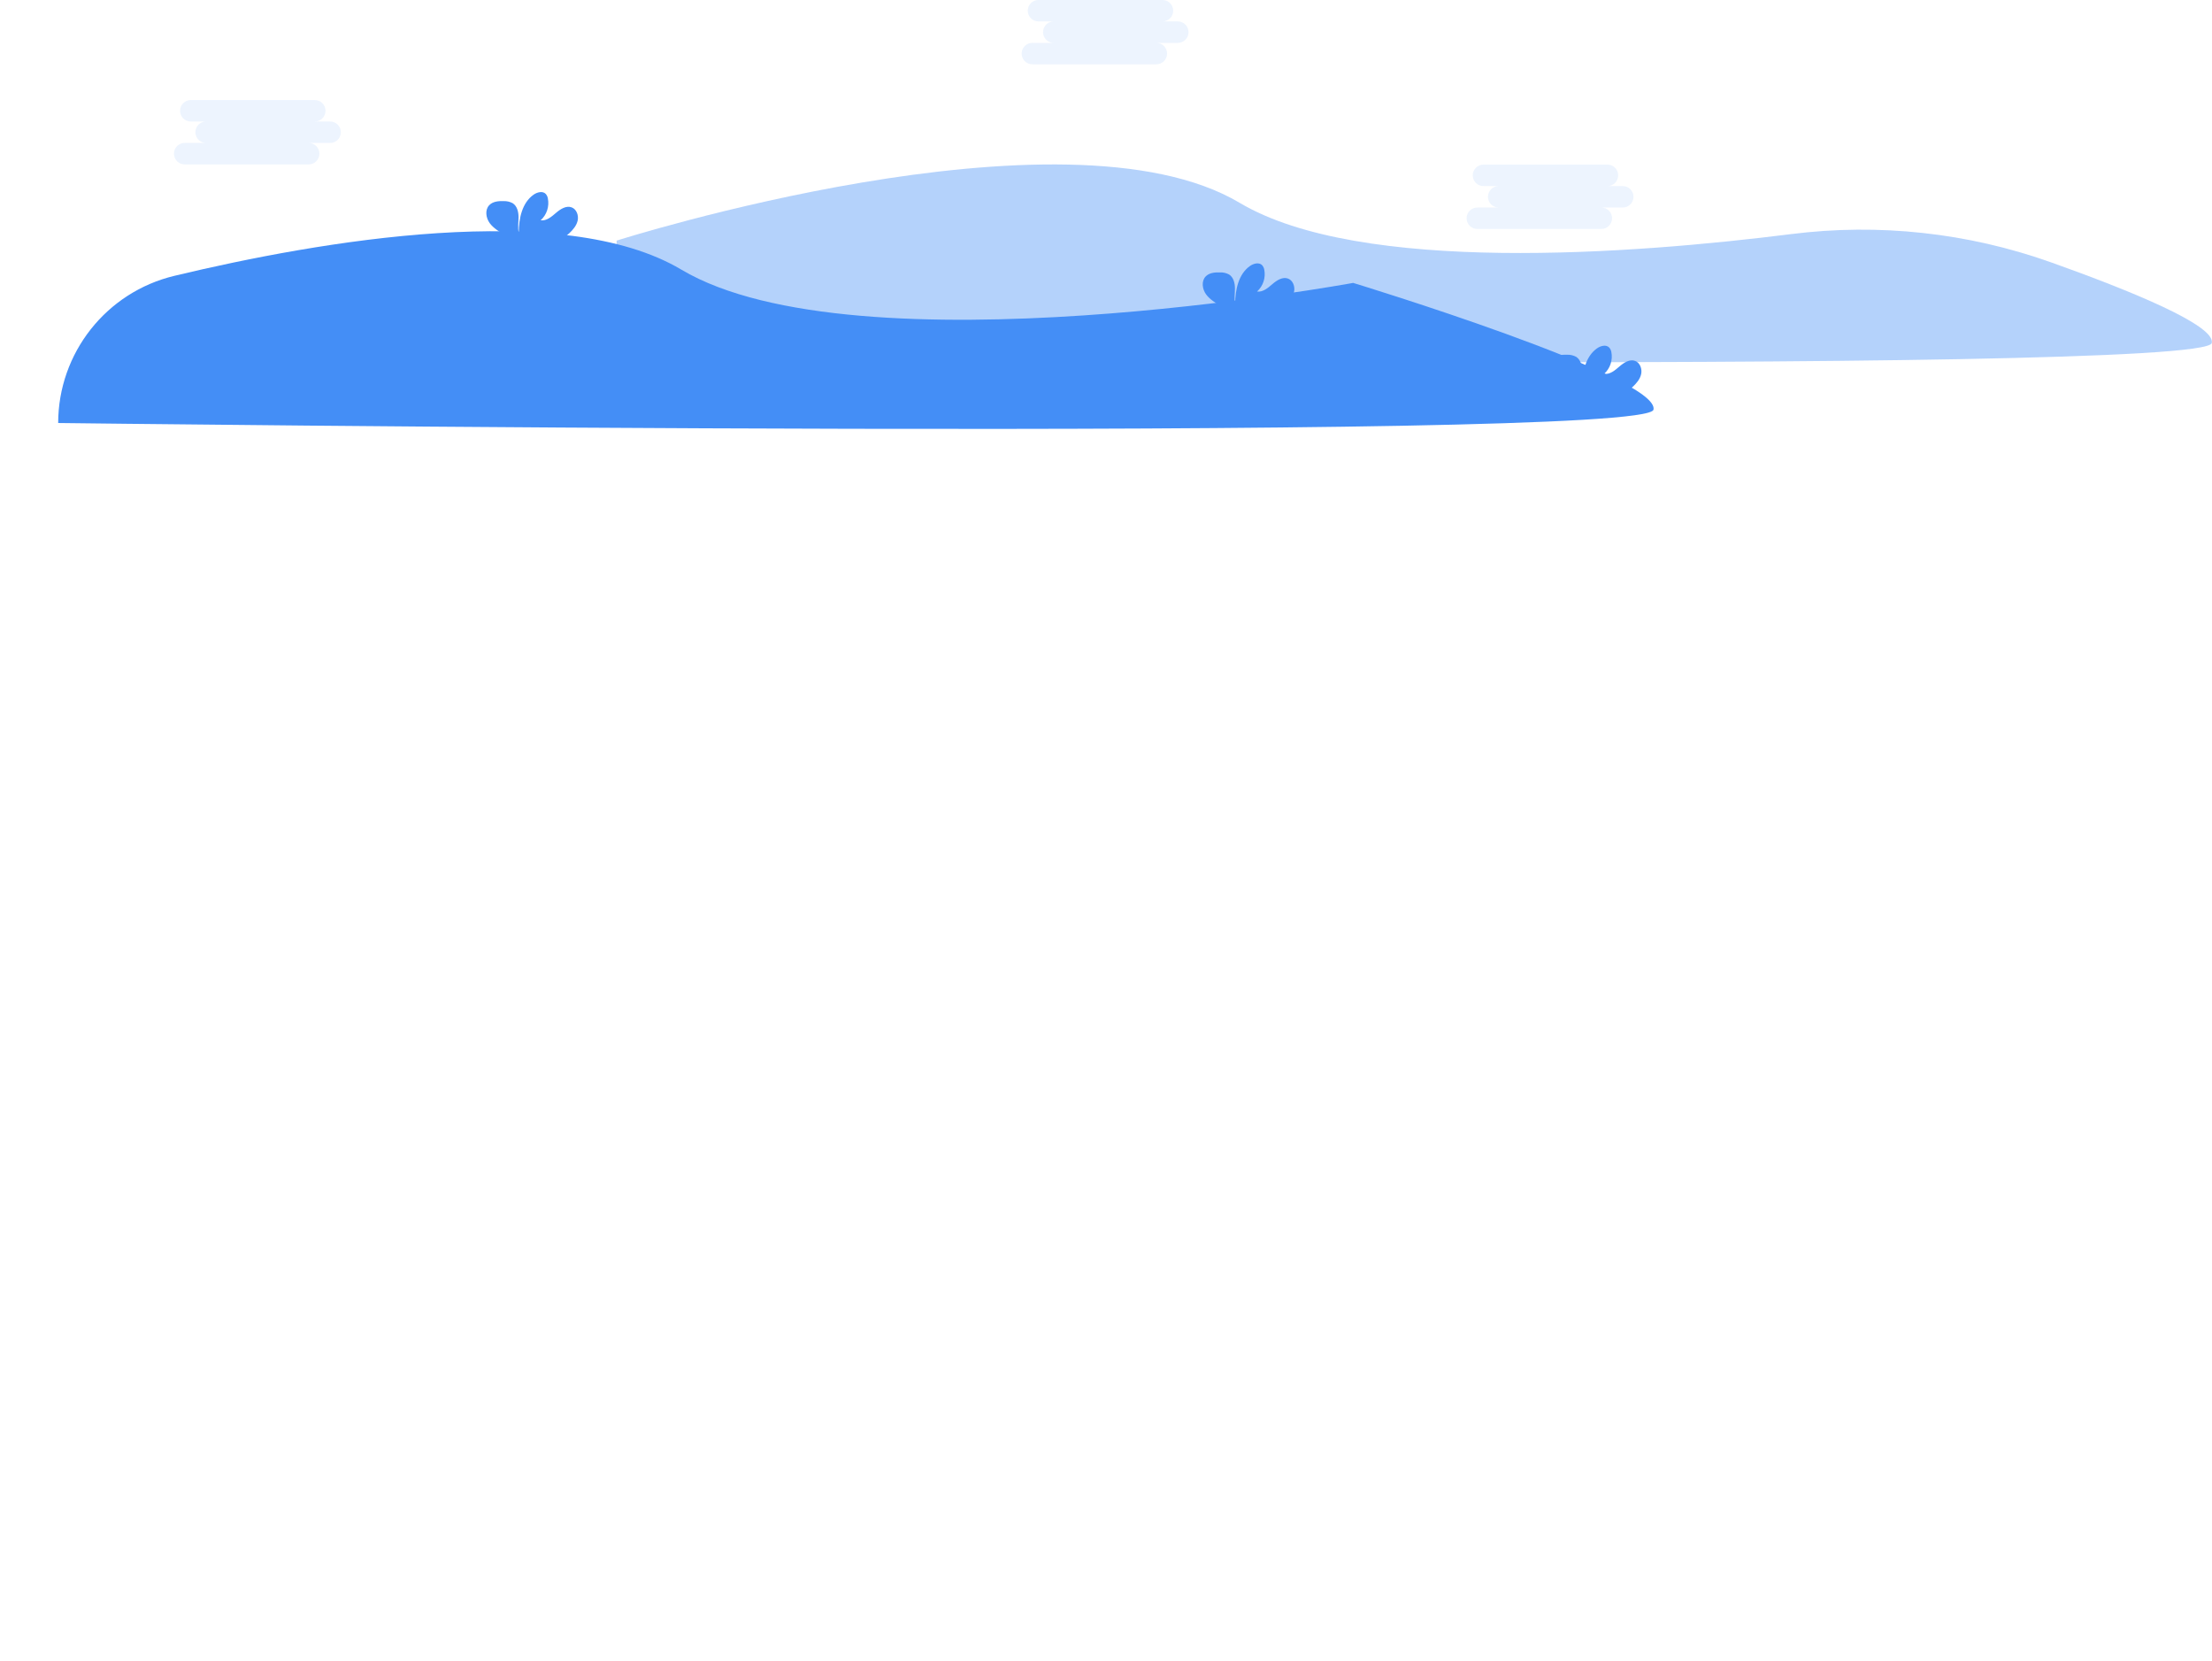
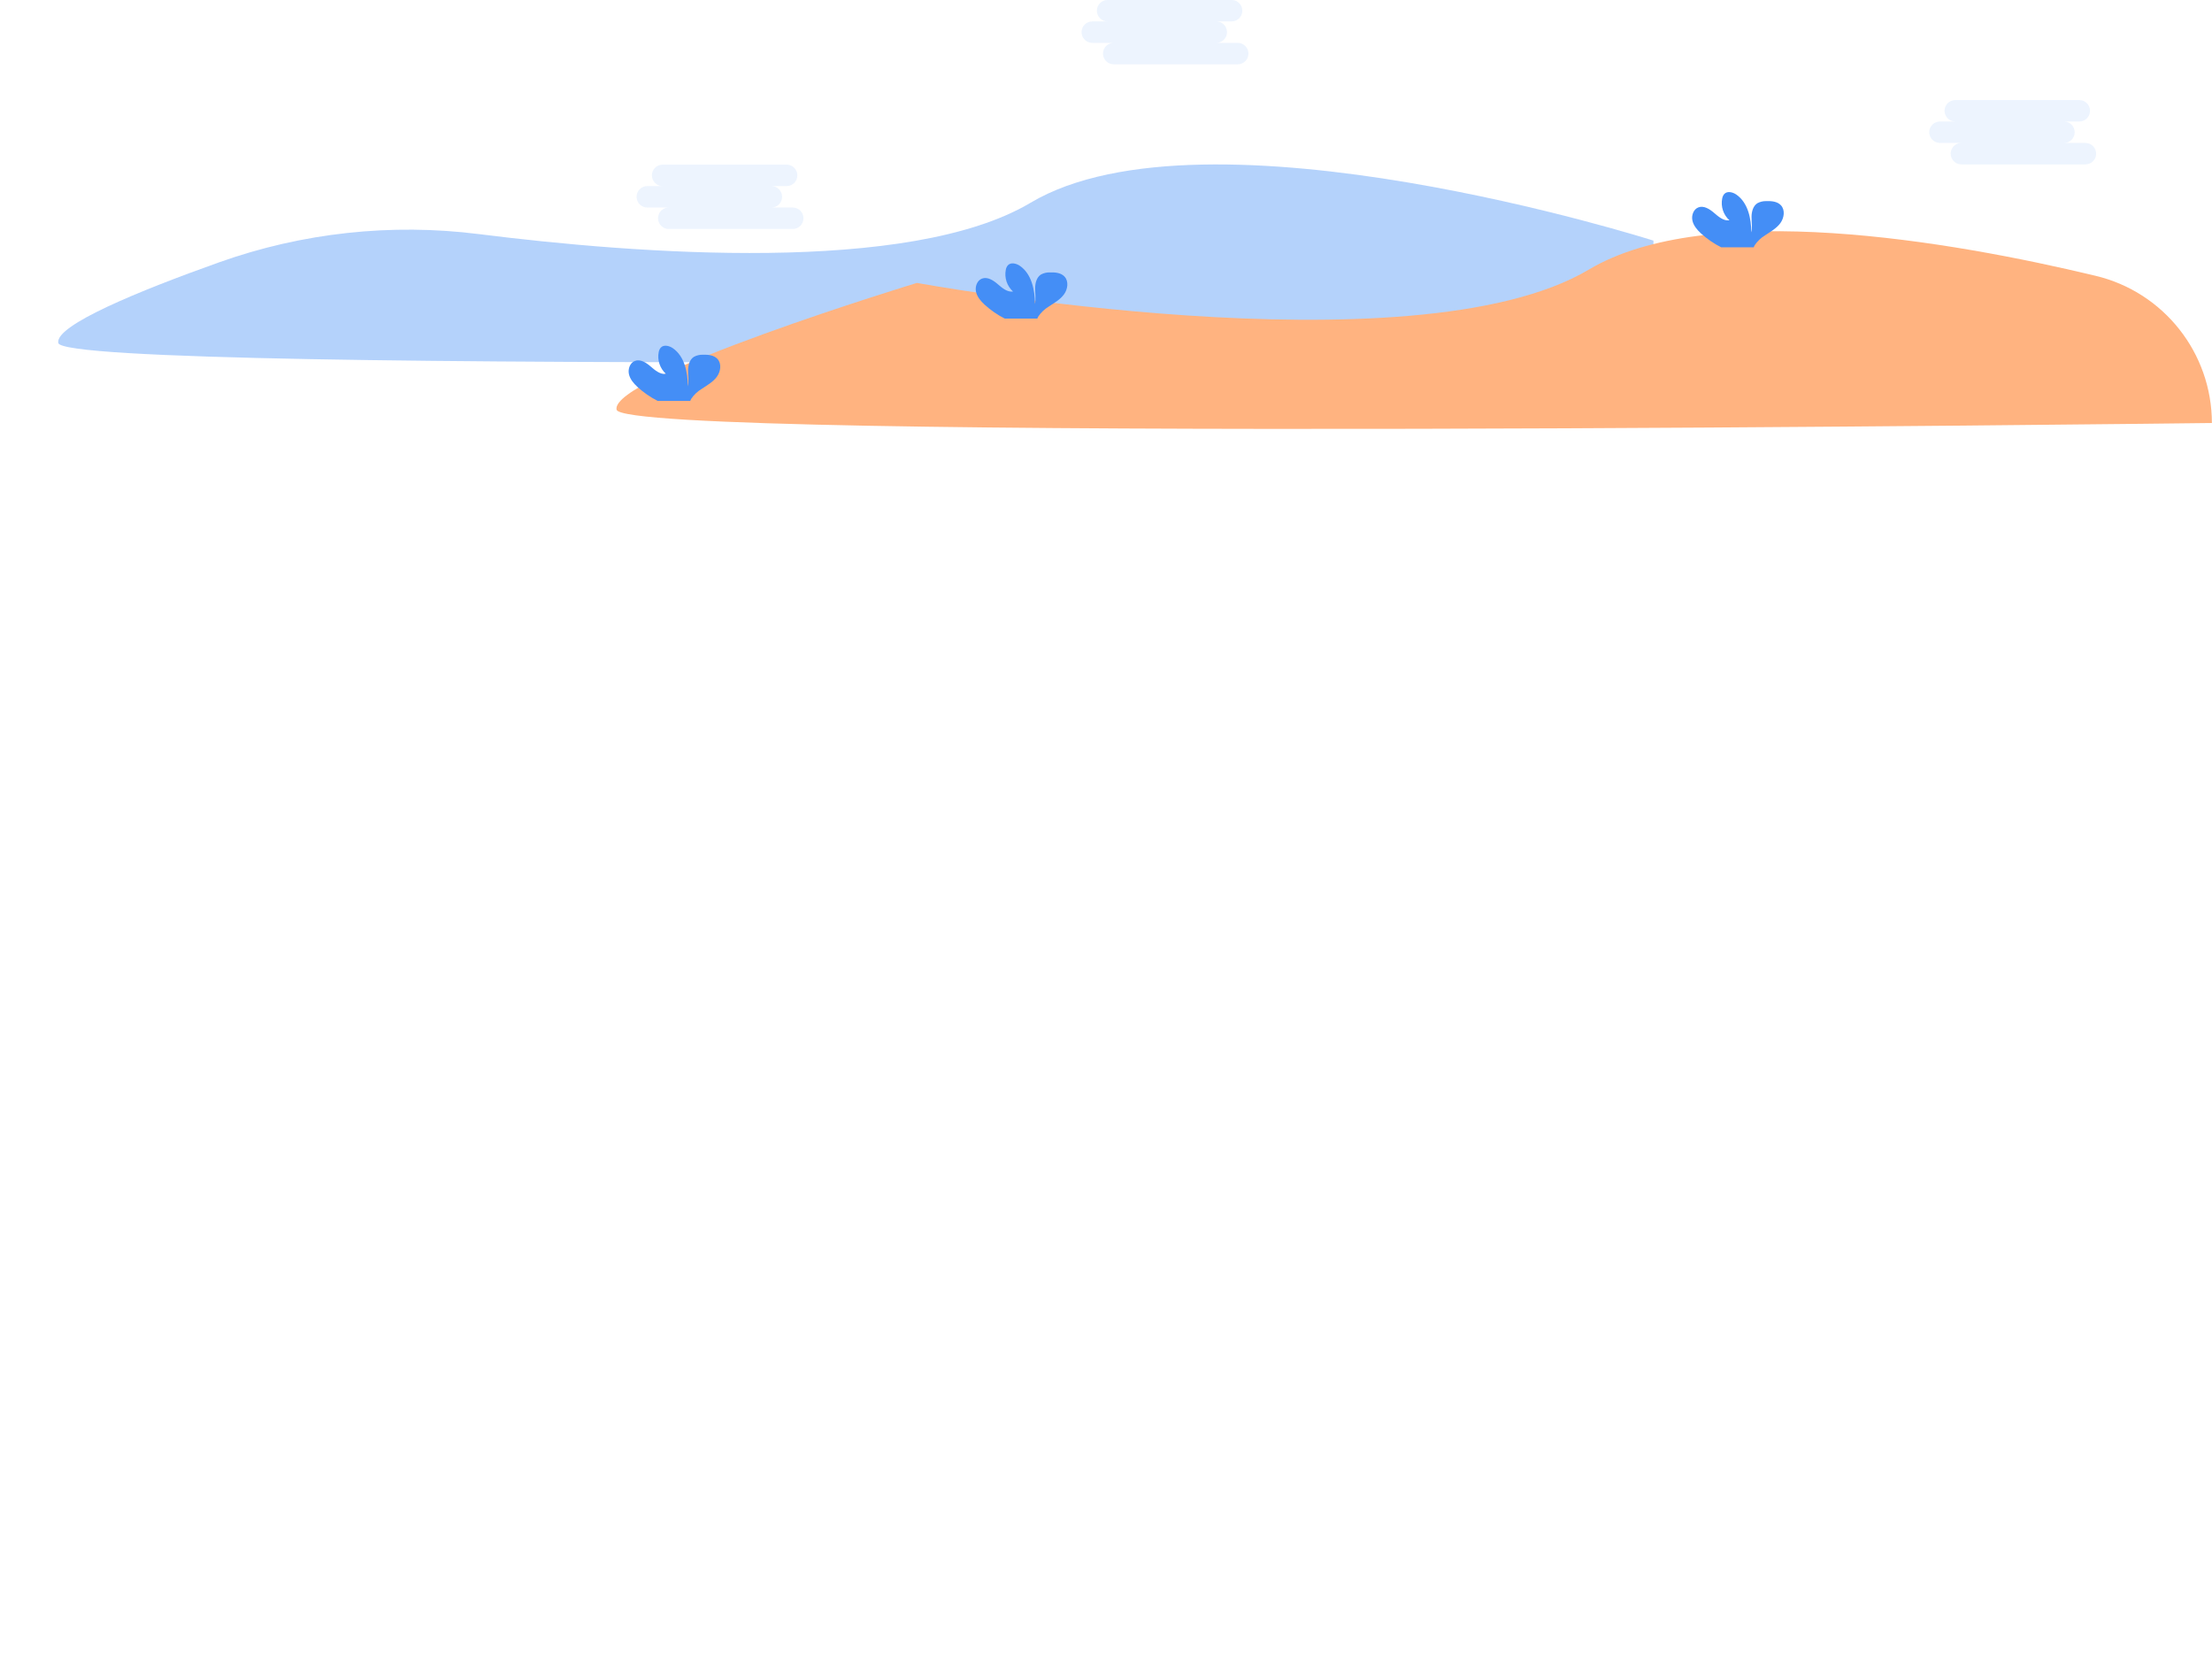
<svg xmlns="http://www.w3.org/2000/svg" xmlns:xlink="http://www.w3.org/1999/xlink" id="83910068-75cf-4c80-8346-d10a076ef2cd" data-name="Layer 1" width="1064.62" height="798.95" viewBox="0 0 1064.62 798.95" version="1.1">
  <defs id="defs10">
    <linearGradient id="9ef7ef10-53c7-4b47-a18d-df8c769a82a9" x1="552.67" y1="633.88" x2="552.67" y2="359.93" gradientUnits="userSpaceOnUse">
      <stop offset="0" stop-color="gray" stop-opacity="0.25" id="stop2" />
      <stop offset="0.54" stop-color="gray" stop-opacity="0.12" id="stop4" />
      <stop offset="1" stop-color="gray" stop-opacity="0.1" id="stop6" />
    </linearGradient>
    <linearGradient id="f123eb9f-f47a-40a3-adfc-57afba59094e" x1="567.66" y1="564.9" x2="567.66" y2="200" xlink:href="#9ef7ef10-53c7-4b47-a18d-df8c769a82a9" />
  </defs>
-   <path d="M364.47,166.32s215.24-68.53,299.83-18.2c58.18,34.61,189.28,24.66,265.49,15.06a271.53,271.53,0,0,1,125,13.58c38.57,13.74,79.12,30.33,77.42,38.82C1129,231.64,364.47,222,364.47,222Z" transform="translate(-67.69 -50.53)" fill="#448ef6" opacity="0.4" id="path16" />
-   <path d="M95.69,254.13a72.91,72.91,0,0,1,56-70.88c69.73-16.73,186.67-37,243.87-3,84.6,50.33,323.39,6.42,323.39,6.42s147.77,45,144.56,61-767.79,6.42-767.79,6.42Z" transform="translate(-67.69 -50.53)" fill="#448ef6" id="path34" />
-   <path d="M686.42,197.1c1.84-1.71,3.57-3.73,4.1-6.19s-.52-5.41-2.87-6.31c-2.63-1-5.45.82-7.58,2.66s-4.58,3.95-7.37,3.56a11.23,11.23,0,0,0,3.47-10.51,4.39,4.39,0,0,0-1-2.13c-1.46-1.56-4.11-.89-5.86.34-5.57,3.92-7.12,11.48-7.15,18.29-.56-2.46-.09-5-.1-7.53s-.7-5.31-2.83-6.66a8.52,8.52,0,0,0-4.31-1c-2.5-.09-5.29.16-7,2-2.12,2.27-1.57,6.09.27,8.6s4.66,4.07,7.25,5.8a16.07,16.07,0,0,1,5.18,4.94,4.89,4.89,0,0,1,.38.88h15.69A43.73,43.73,0,0,0,686.42,197.1Z" transform="translate(-67.69 -50.53)" fill="#448ef6" id="path36" />
-   <path d="M341.62,162.83c1.84-1.71,3.57-3.73,4.1-6.19s-.52-5.41-2.87-6.31c-2.63-1-5.45.82-7.58,2.66s-4.58,3.95-7.37,3.56A11.23,11.23,0,0,0,331.37,146a4.39,4.39,0,0,0-1-2.13c-1.46-1.56-4.11-.89-5.86.34-5.57,3.92-7.12,11.48-7.15,18.29-.56-2.46-.09-5-.1-7.53s-.7-5.31-2.83-6.66a8.52,8.52,0,0,0-4.31-1c-2.5-.09-5.29.16-7,2-2.12,2.27-1.57,6.09.27,8.6s4.66,4.07,7.25,5.8a16.07,16.07,0,0,1,5.18,4.94,4.89,4.89,0,0,1,.38.88h15.69A43.73,43.73,0,0,0,341.62,162.83Z" transform="translate(-67.69 -50.53)" fill="#448ef6" id="path38" />
-   <path d="M853.47,236.72c1.84-1.71,3.57-3.73,4.1-6.19s-.52-5.41-2.87-6.31c-2.63-1-5.45.82-7.58,2.66s-4.58,3.95-7.37,3.56a11.23,11.23,0,0,0,3.47-10.51,4.39,4.39,0,0,0-1-2.13c-1.46-1.56-4.11-.89-5.86.34-5.57,3.92-7.12,11.48-7.15,18.29-.56-2.46-.09-5-.1-7.53s-.7-5.31-2.83-6.66a8.52,8.52,0,0,0-4.31-1c-2.5-.09-5.29.16-7,2-2.12,2.27-1.57,6.09.27,8.6s4.66,4.07,7.25,5.8a16.07,16.07,0,0,1,5.18,4.94,4.89,4.89,0,0,1,.38.88h15.69A43.73,43.73,0,0,0,853.47,236.72Z" transform="translate(-67.69 -50.53)" fill="#448ef6" id="path40" />
-   <path d="M226.57,109H219.2a5.16,5.16,0,0,0,0-10.32H159.52a5.16,5.16,0,1,0,0,10.32h7.37a5.16,5.16,0,0,0,0,10.32H156.57a5.16,5.16,0,0,0,0,10.32h59.68a5.16,5.16,0,0,0,0-10.32h10.32a5.16,5.16,0,1,0,0-10.32Z" transform="translate(-67.69 -50.53)" fill="#448ef6" opacity="0.1" id="path104" />
-   <path d="M634.55,60.84h-7.37a5.16,5.16,0,0,0,0-10.32H567.5a5.16,5.16,0,1,0,0,10.32h7.37a5.16,5.16,0,1,0,0,10.32H564.56a5.16,5.16,0,1,0,0,10.32h59.68a5.16,5.16,0,0,0,0-10.32h10.32a5.16,5.16,0,1,0,0-10.32Z" transform="translate(-67.69 -50.53)" fill="#448ef6" opacity="0.1" id="path106" />
-   <path d="M848.72,140.08h-7.37a5.16,5.16,0,1,0,0-10.32H781.67a5.16,5.16,0,1,0,0,10.32H789a5.16,5.16,0,0,0,0,10.32H778.72a5.16,5.16,0,1,0,0,10.32h59.68a5.16,5.16,0,1,0,0-10.32h10.32a5.16,5.16,0,0,0,0-10.32Z" transform="translate(-67.69 -50.53)" fill="#448ef6" opacity="0.1" id="path108" />
+   <path d="m 795.792,115.79 c 0,0 -215.24,-68.53 -299.83,-18.2 -58.18,34.61 -189.28,24.66 -265.49,15.06 a 271.53,271.53 0 0 0 -125,13.58 c -38.57,13.74 -79.12,30.33 -77.42,38.82 3.21,16.06 767.74,6.42 767.74,6.42 z" id="path16" style="opacity:0.4;fill:#448ef6" />
+   <path d="m 1064.572,203.6 a 72.91,72.91 0 0 0 -56,-70.88 c -69.73,-16.73 -186.67,-37 -243.87,-3 -84.6,50.33 -323.39,6.42 -323.39,6.42 0,0 -147.77,45 -144.56,61 3.21,16 767.79,6.42 767.79,6.42 z" id="path34" style="fill:#ffb380" />
+   <path d="m 473.842,146.57 c -1.84,-1.71 -3.57,-3.73 -4.1,-6.19 -0.53,-2.46 0.52,-5.41 2.87,-6.31 2.63,-1 5.45,0.82 7.58,2.66 2.13,1.84 4.58,3.95 7.37,3.56 a 11.23,11.23 0 0 1 -3.47,-10.51 4.39,4.39 0 0 1 1,-2.13 c 1.46,-1.56 4.11,-0.89 5.86,0.34 5.57,3.92 7.12,11.48 7.15,18.29 0.56,-2.46 0.09,-5 0.1,-7.53 0.01,-2.53 0.7,-5.31 2.83,-6.66 a 8.52,8.52 0 0 1 4.31,-1 c 2.5,-0.09 5.29,0.16 7,2 2.12,2.27 1.57,6.09 -0.27,8.6 -1.84,2.51 -4.66,4.07 -7.25,5.8 a 16.07,16.07 0 0 0 -5.18,4.94 4.89,4.89 0 0 0 -0.38,0.88 h -15.69 a 43.73,43.73 0 0 1 -9.73,-6.74 z" id="path36" style="fill:#448ef6" />
+   <path d="m 818.642,112.3 c -1.84,-1.71 -3.57,-3.73 -4.1,-6.19 -0.53,-2.46 0.52,-5.41 2.87,-6.31 2.63,-1 5.45,0.82 7.58,2.66 2.13,1.84 4.58,3.95 7.37,3.56 a 11.23,11.23 0 0 1 -3.47,-10.55 4.39,4.39 0 0 1 1,-2.13 c 1.46,-1.56 4.11,-0.89 5.86,0.34 5.57,3.92 7.12,11.48 7.15,18.29 0.56,-2.46 0.09,-5 0.1,-7.53 0.01,-2.53 0.7,-5.31 2.83,-6.66 a 8.52,8.52 0 0 1 4.31,-1 c 2.5,-0.09 5.29,0.16 7,2 2.12,2.27 1.57,6.09 -0.27,8.6 -1.84,2.51 -4.66,4.07 -7.25,5.8 a 16.07,16.07 0 0 0 -5.18,4.94 4.89,4.89 0 0 0 -0.38,0.88 h -15.69 a 43.73,43.73 0 0 1 -9.73,-6.7 z" id="path38" style="fill:#448ef6" />
+   <path d="m 306.792,186.19 c -1.84,-1.71 -3.57,-3.73 -4.1,-6.19 -0.53,-2.46 0.52,-5.41 2.87,-6.31 2.63,-1 5.45,0.82 7.58,2.66 2.13,1.84 4.58,3.95 7.37,3.56 a 11.23,11.23 0 0 1 -3.47,-10.51 4.39,4.39 0 0 1 1,-2.13 c 1.46,-1.56 4.11,-0.89 5.86,0.34 5.57,3.92 7.12,11.48 7.15,18.29 0.56,-2.46 0.09,-5 0.1,-7.53 0.01,-2.53 0.7,-5.31 2.83,-6.66 a 8.52,8.52 0 0 1 4.31,-1 c 2.5,-0.09 5.29,0.16 7,2 2.12,2.27 1.57,6.09 -0.27,8.6 -1.84,2.51 -4.66,4.07 -7.25,5.8 a 16.07,16.07 0 0 0 -5.18,4.94 4.89,4.89 0 0 0 -0.38,0.88 h -15.69 a 43.73,43.73 0 0 1 -9.73,-6.74 z" id="path40" style="fill:#448ef6" />
+   <path d="m 933.692,58.47 h 7.37 a 5.16,5.16 0 0 1 0,-10.32 h 59.68 a 5.16,5.16 0 1 1 0,10.32 h -7.37 a 5.16,5.16 0 0 1 0,10.32 h 10.32 a 5.16,5.16 0 0 1 0,10.32 h -59.68 a 5.16,5.16 0 0 1 0,-10.32 h -10.32 a 5.16,5.16 0 1 1 0,-10.32 z" id="path104" style="opacity:0.1;fill:#448ef6" />
+   <path d="m 525.712,10.31 h 7.37 a 5.16,5.16 0 0 1 0,-10.32 h 59.68 a 5.16,5.16 0 1 1 0,10.32 h -7.37 a 5.16,5.16 0 1 1 0,10.32 h 10.31 a 5.16,5.16 0 1 1 0,10.32 h -59.68 a 5.16,5.16 0 0 1 0,-10.32 h -10.32 a 5.16,5.16 0 1 1 0,-10.32 z" id="path106" style="opacity:0.1;fill:#448ef6" />
+   <path d="m 311.542,89.55 h 7.37 a 5.16,5.16 0 1 1 0,-10.32 h 59.68 a 5.16,5.16 0 1 1 0,10.32 h -7.33 a 5.16,5.16 0 0 1 0,10.32 h 10.28 a 5.16,5.16 0 1 1 0,10.32 h -59.68 a 5.16,5.16 0 1 1 0,-10.32 h -10.32 a 5.16,5.16 0 0 1 0,-10.32 z" id="path108" style="opacity:0.1;fill:#448ef6" />
</svg>
